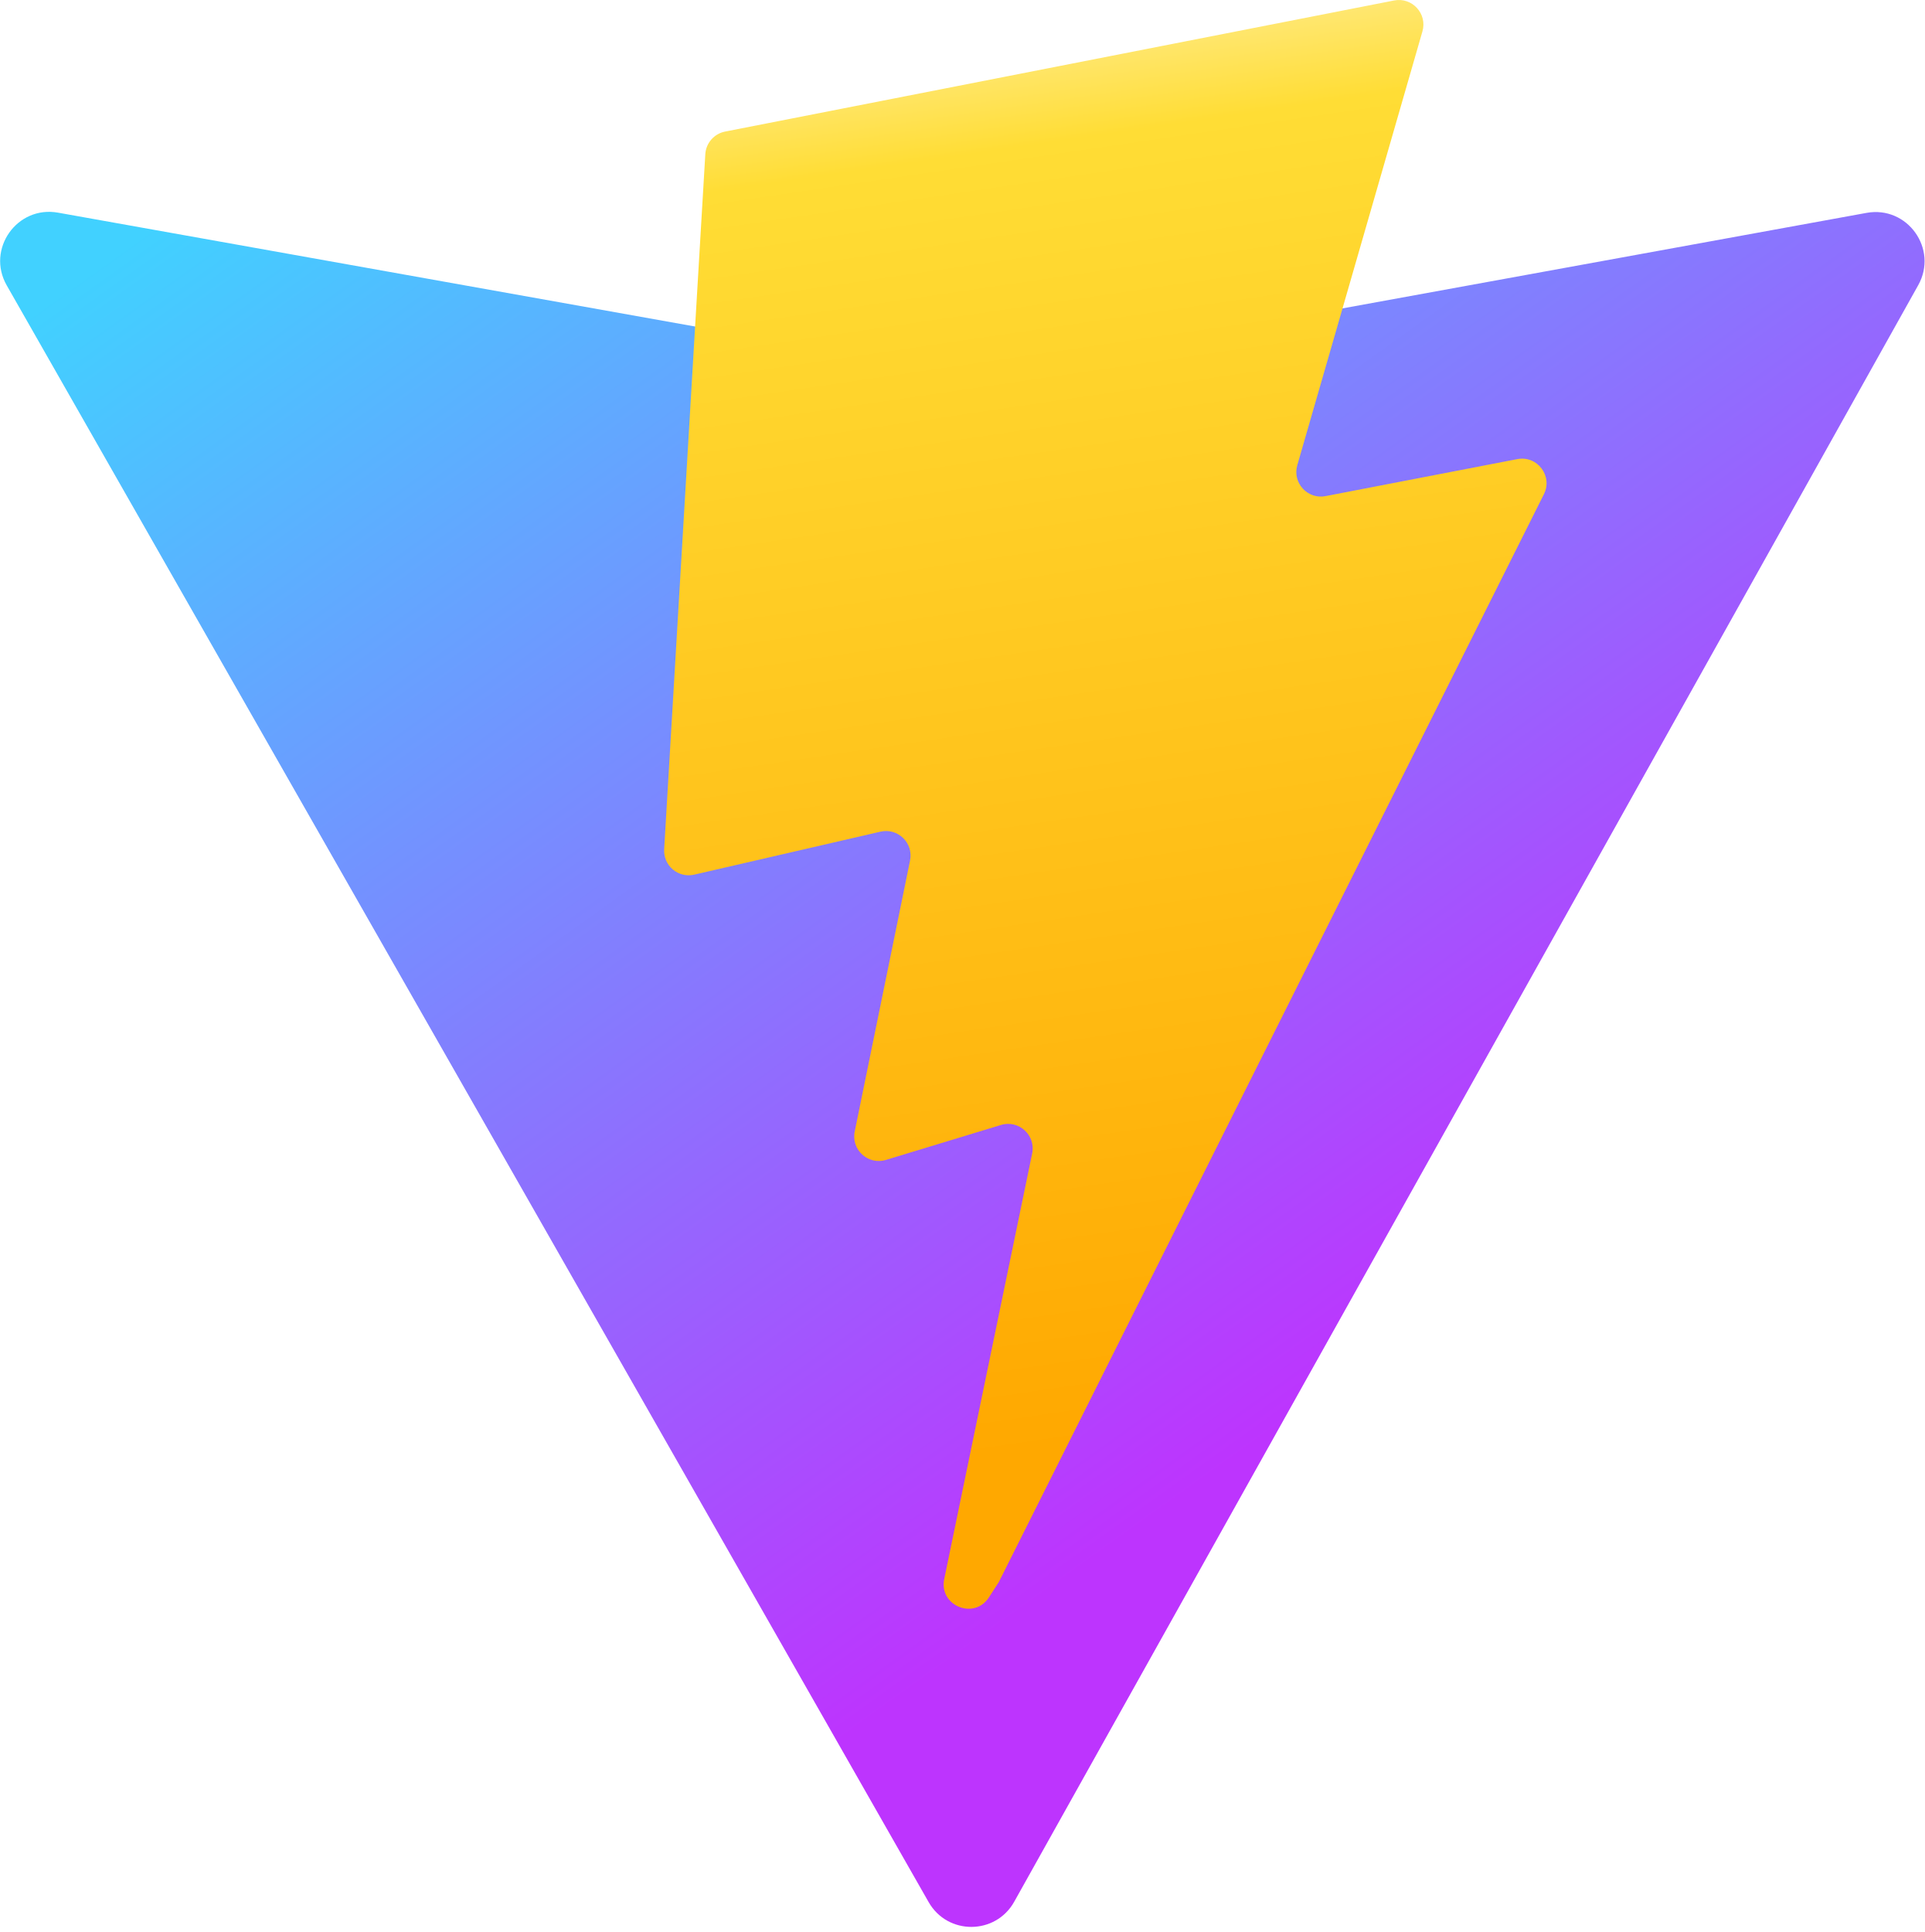
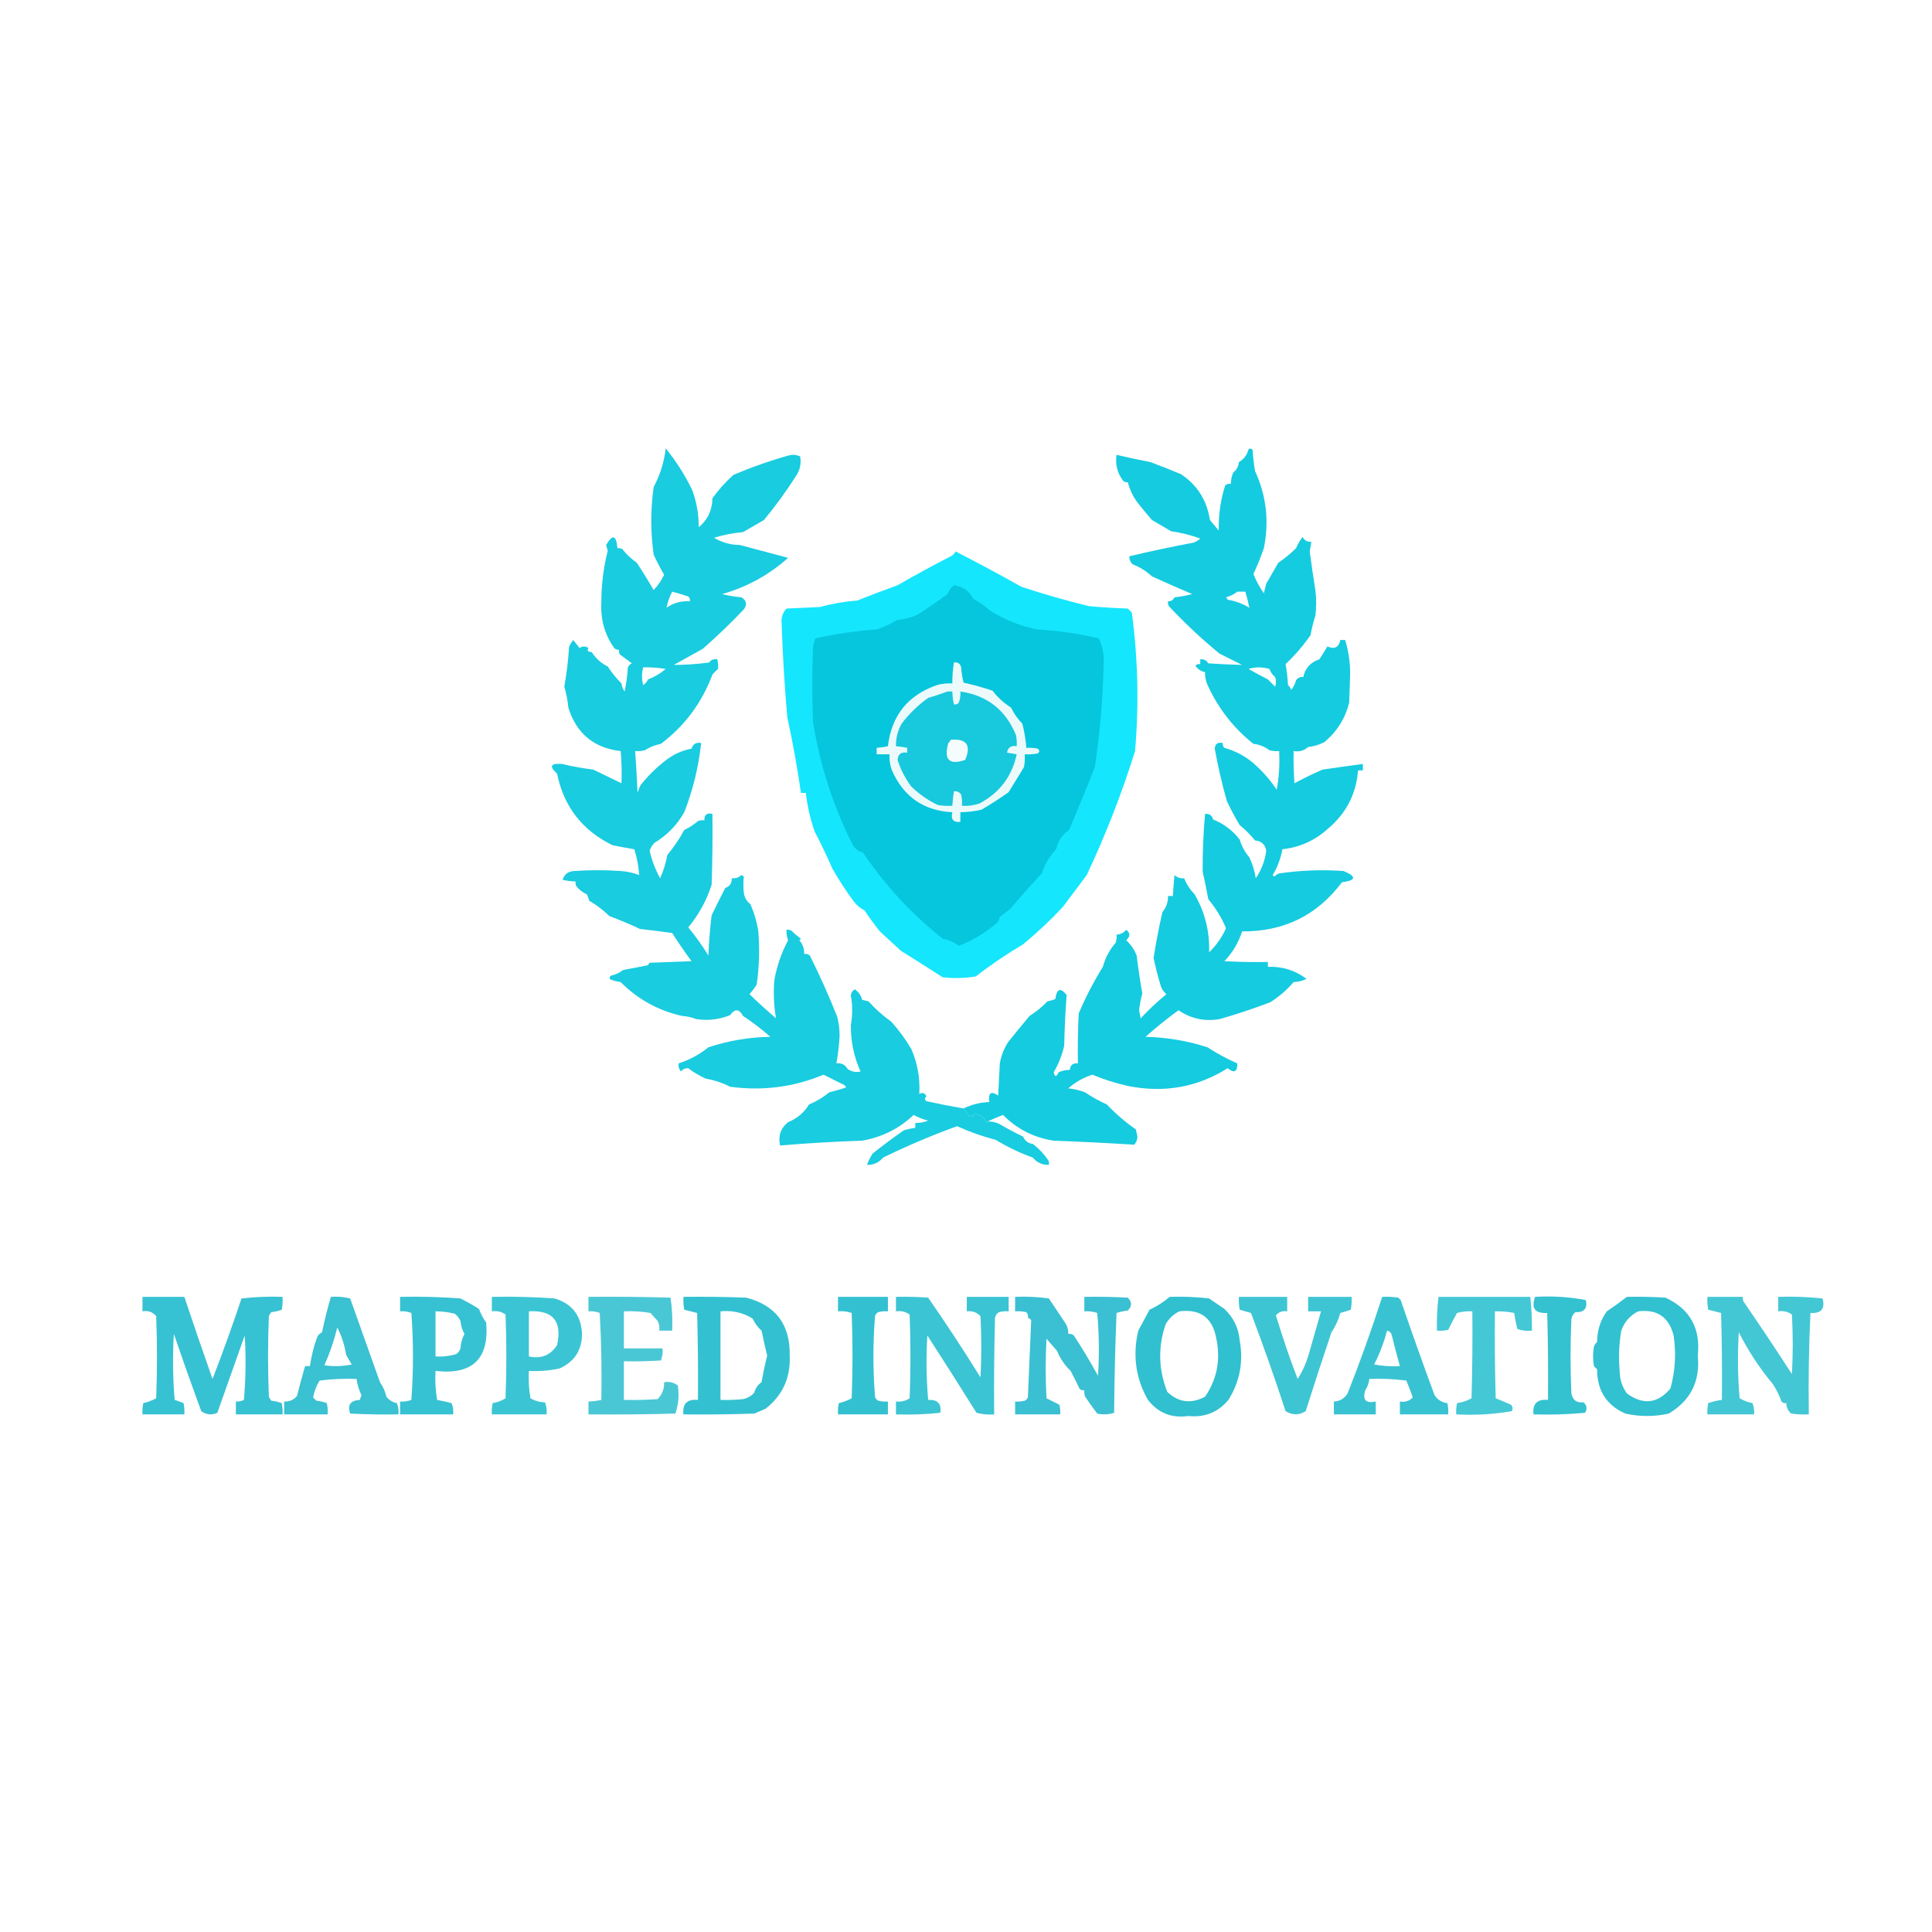
- <svg xmlns="http://www.w3.org/2000/svg" aria-hidden="true" role="img" class="iconify iconify--logos" width="31.88" height="32" preserveAspectRatio="xMidYMid meet" viewBox="0 0 256 257">
-   <defs>
-     <linearGradient id="IconifyId1813088fe1fbc01fb466" x1="-.828%" x2="57.636%" y1="7.652%" y2="78.411%">
-       <stop offset="0%" stop-color="#41D1FF" />
-       <stop offset="100%" stop-color="#BD34FE" />
-     </linearGradient>
-     <linearGradient id="IconifyId1813088fe1fbc01fb467" x1="43.376%" x2="50.316%" y1="2.242%" y2="89.03%">
-       <stop offset="0%" stop-color="#FFEA83" />
-       <stop offset="8.333%" stop-color="#FFDD35" />
-       <stop offset="100%" stop-color="#FFA800" />
-     </linearGradient>
-   </defs>
-   <path fill="url(#IconifyId1813088fe1fbc01fb466)" d="M255.153 37.938L134.897 252.976c-2.483 4.44-8.862 4.466-11.382.048L.875 37.958c-2.746-4.814 1.371-10.646 6.827-9.67l120.385 21.517a6.537 6.537 0 0 0 2.322-.004l117.867-21.483c5.438-.991 9.574 4.796 6.877 9.62Z" />
-   <path fill="url(#IconifyId1813088fe1fbc01fb467)" d="M185.432.063L96.44 17.501a3.268 3.268 0 0 0-2.634 3.014l-5.474 92.456a3.268 3.268 0 0 0 3.997 3.378l24.777-5.718c2.318-.535 4.413 1.507 3.936 3.838l-7.361 36.047c-.495 2.426 1.782 4.5 4.151 3.78l15.304-4.649c2.372-.72 4.652 1.36 4.15 3.788l-11.698 56.621c-.732 3.542 3.979 5.473 5.943 2.437l1.313-2.028l72.516-144.72c1.215-2.423-.88-5.186-3.54-4.672l-25.505 4.922c-2.396.462-4.435-1.77-3.759-4.114l16.646-57.705c.677-2.35-1.37-4.583-3.769-4.113Z" />
+ <svg xmlns="http://www.w3.org/2000/svg" version="1.1" width="1200px" height="1200px" style="shape-rendering:geometricPrecision; text-rendering:geometricPrecision; image-rendering:optimizeQuality; fill-rule:evenodd; clip-rule:evenodd">
+   <g>
+     <path style="opacity:0.924" fill="#01e4fd" d="M 593.5,342.5 C 607.328,349.58 620.995,356.913 634.5,364.5C 648.347,369.094 662.347,373.094 676.5,376.5C 684.485,377.199 692.485,377.699 700.5,378C 701.333,378.833 702.167,379.667 703,380.5C 706.813,409.032 707.48,437.698 705,466.5C 696.789,492.788 686.789,518.454 675,543.5C 670.034,550.055 665.034,556.722 660,563.5C 652.312,571.688 644.145,579.355 635.5,586.5C 625.273,592.556 615.439,599.223 606,606.5C 599.205,607.612 592.371,607.778 585.5,607C 576.813,601.4 568.147,595.9 559.5,590.5C 555.167,586.5 550.833,582.5 546.5,578.5C 543.111,574.285 539.944,569.952 537,565.5C 534.164,564.077 531.831,562.077 530,559.5C 525.307,553.126 520.973,546.459 517,539.5C 513.577,531.656 509.91,523.989 506,516.5C 503.306,508.751 501.473,500.751 500.5,492.5C 499.5,492.5 498.5,492.5 497.5,492.5C 495.231,476.645 492.398,460.979 489,445.5C 487.306,426.199 486.139,406.866 485.5,387.5C 485.059,383.82 486.059,380.653 488.5,378C 495.5,377.667 502.5,377.333 509.5,377C 516.955,374.924 524.621,373.59 532.5,373C 540.777,369.681 549.11,366.514 557.5,363.5C 568.644,357.093 579.977,350.926 591.5,345C 592.381,344.292 593.047,343.458 593.5,342.5 Z" />
+   </g>
+   <g>
+     <path style="opacity:1" fill="#05c6dc" d="M 592.5,363.5 C 598.033,364.204 602.033,367.037 604.5,372C 608.149,373.829 611.482,376.163 614.5,379C 623.731,384.891 633.731,388.891 644.5,391C 657.428,391.749 670.094,393.583 682.5,396.5C 684.894,401.553 685.894,406.886 685.5,412.5C 685.028,434.061 683.194,455.394 680,476.5C 674.845,489.645 669.512,502.645 664,515.5C 659.727,518.438 657.06,522.438 656,527.5C 651.897,531.772 648.897,536.772 647,542.5C 640.224,549.819 633.724,557.152 627.5,564.5C 625.333,566.167 623.167,567.833 621,569.5C 620.667,570.5 620.333,571.5 620,572.5C 612.686,578.999 604.519,583.999 595.5,587.5C 592.579,585.208 589.245,583.708 585.5,583C 566.115,567.624 549.615,549.79 536,529.5C 533.119,528.788 530.952,527.122 529.5,524.5C 517.463,500.552 509.296,475.219 505,448.5C 504.333,433.167 504.333,417.833 505,402.5C 505.192,400.423 505.692,398.423 506.5,396.5C 518.973,393.69 531.639,391.857 544.5,391C 549.036,389.449 553.37,387.449 557.5,385C 561.653,384.616 565.653,383.616 569.5,382C 576.044,377.901 582.377,373.568 588.5,369C 589.412,366.795 590.745,364.962 592.5,363.5 Z" />
+   </g>
+   <g>
+     <path style="opacity:1" fill="#ecfafc" d="M 592.5,411.5 C 594.911,411.137 596.411,412.137 597,414.5C 597.212,417.758 597.712,420.924 598.5,424C 604.573,425.352 610.573,427.019 616.5,429C 619.682,433.181 623.516,436.681 628,439.5C 629.763,443.22 632.096,446.553 635,449.5C 636.267,454.435 637.1,459.435 637.5,464.5C 639.857,464.337 642.19,464.503 644.5,465C 645.833,466 645.833,467 644.5,468C 641.854,468.497 639.187,468.664 636.5,468.5C 636.664,471.187 636.497,473.854 636,476.5C 632.842,481.661 629.676,486.828 626.5,492C 621.016,495.911 615.35,499.578 609.5,503C 605.21,503.923 600.877,504.423 596.5,504.5C 596.5,506.5 596.5,508.5 596.5,510.5C 592.092,510.938 590.425,508.938 591.5,504.5C 573.716,503.562 561.216,494.895 554,478.5C 552.801,475.274 552.301,471.941 552.5,468.5C 549.833,468.5 547.167,468.5 544.5,468.5C 544.5,467.167 544.5,465.833 544.5,464.5C 546.861,464.326 549.194,463.993 551.5,463.5C 553.732,444.437 563.899,431.771 582,425.5C 585.105,424.633 588.272,424.299 591.5,424.5C 591.467,420.131 591.8,415.798 592.5,411.5 Z" />
+   </g>
+   <g>
+     <path style="opacity:1" fill="#18c8dd" d="M 588.5,429.5 C 589.5,429.5 590.5,429.5 591.5,429.5C 591.575,432.206 591.908,434.873 592.5,437.5C 593.675,437.719 594.675,437.386 595.5,436.5C 596.374,434.253 596.708,431.92 596.5,429.5C 613.101,431.93 624.601,440.93 631,456.5C 631.497,458.81 631.663,461.143 631.5,463.5C 628.031,462.887 626.031,464.221 625.5,467.5C 627.5,467.833 629.5,468.167 631.5,468.5C 628.566,482.187 620.899,492.354 608.5,499C 604.94,500.237 601.273,500.737 597.5,500.5C 597.663,498.143 597.497,495.81 597,493.5C 595.89,491.963 594.39,491.297 592.5,491.5C 592.037,494.482 591.704,497.482 591.5,500.5C 588.482,500.665 585.482,500.498 582.5,500C 576.306,497.032 570.806,493.199 566,488.5C 562.248,483.497 559.415,477.997 557.5,472C 557.789,468.346 559.789,466.846 563.5,467.5C 563.5,466.5 563.5,465.5 563.5,464.5C 561.194,464.007 558.861,463.674 556.5,463.5C 556.412,458.517 557.579,453.851 560,449.5C 564.687,443.313 570.187,437.98 576.5,433.5C 580.651,432.283 584.651,430.95 588.5,429.5 Z" />
+   </g>
+   <g>
+     <path style="opacity:1" fill="#f5fcfd" d="M 590.5,459.5 C 600.389,458.65 603.389,462.816 599.5,472C 589.566,475.401 586.066,471.901 589,461.5C 589.717,460.956 590.217,460.289 590.5,459.5 Z" />
+   </g>
+   <g>
+     <path style="opacity:0.908" fill="#02c7dd" d="M 598.5,688.5 C 599.869,689.968 601.036,691.635 602,693.5C 602.741,692.359 603.575,692.359 604.5,693.5C 604.489,692.559 604.989,691.892 606,691.5C 609.193,692.582 611.526,694.582 613,697.5C 613.399,697.272 613.565,696.938 613.5,696.5C 615.927,696.523 618.26,697.023 620.5,698C 625.374,700.851 630.374,703.518 635.5,706C 636.59,708.652 638.59,710.152 641.5,710.5C 645.159,713.327 648.326,716.66 651,720.5C 651.483,721.448 651.649,722.448 651.5,723.5C 647.464,723.647 644.131,722.147 641.5,719C 633.42,716.09 625.753,712.424 618.5,708C 610.201,705.846 602.201,703.013 594.5,699.5C 578.833,705.166 563.5,711.666 548.5,719C 545.869,722.147 542.536,723.647 538.5,723.5C 539.383,721.09 540.55,718.757 542,716.5C 548.35,711.434 554.85,706.601 561.5,702C 563.813,701.338 566.146,700.838 568.5,700.5C 568.5,699.5 568.5,698.5 568.5,697.5C 571.271,697.579 573.937,697.079 576.5,696C 573.314,695.251 570.314,694.085 567.5,692.5C 558.497,701.002 547.83,706.335 535.5,708.5C 518.442,709.048 501.442,710.048 484.5,711.5C 483.224,705.524 484.89,700.691 489.5,697C 495.076,694.754 499.409,691.087 502.5,686C 507.041,684.145 511.208,681.645 515,678.5C 518.528,677.576 522.028,676.576 525.5,675.5C 525.291,674.914 524.957,674.414 524.5,674C 520.162,671.831 515.828,669.664 511.5,667.5C 493.072,675.225 473.739,677.725 453.5,675C 448.854,672.591 443.854,670.925 438.5,670C 434.545,668.269 430.878,666.102 427.5,663.5C 425.626,663.39 424.126,664.056 423,665.5C 421.731,664.095 421.231,662.429 421.5,660.5C 428.274,658.319 434.441,654.986 440,650.5C 452.457,646.369 465.291,644.202 478.5,644C 473.088,639.244 467.421,634.911 461.5,631C 459.099,626.566 456.433,626.4 453.5,630.5C 446.812,633.236 439.812,634.069 432.5,633C 429.623,631.873 426.623,631.206 423.5,631C 408.754,627.63 396.088,620.63 385.5,610C 383.444,609.689 381.444,609.189 379.5,608.5C 378.289,607.726 378.289,606.893 379.5,606C 382.275,605.409 384.775,604.242 387,602.5C 392.158,601.459 397.325,600.459 402.5,599.5C 402.709,598.914 403.043,598.414 403.5,598C 412.167,597.667 420.833,597.333 429.5,597C 425.305,591.304 421.305,585.471 417.5,579.5C 410.867,578.578 404.2,577.745 397.5,577C 391.296,574.065 384.962,571.399 378.5,569C 374.735,565.322 370.568,562.156 366,559.5C 365.598,558.128 365.098,556.795 364.5,555.5C 361.927,554.346 359.761,552.68 358,550.5C 357.517,549.552 357.351,548.552 357.5,547.5C 354.794,547.425 352.127,547.092 349.5,546.5C 350.435,543.081 352.768,541.247 356.5,541C 366.167,540.333 375.833,540.333 385.5,541C 389.488,541.282 393.321,542.115 397,543.5C 396.652,538.102 395.652,532.769 394,527.5C 389.529,526.741 385.029,525.908 380.5,525C 361.674,515.847 350.174,501.014 346,480.5C 340.928,475.973 341.928,473.973 349,474.5C 355.433,476.033 361.933,477.2 368.5,478C 374.32,480.831 380.153,483.664 386,486.5C 386.288,479.831 386.122,473.164 385.5,466.5C 368.858,464.599 358.024,455.599 353,439.5C 352.576,435.001 351.742,430.667 350.5,426.5C 351.955,418.325 352.955,409.992 353.5,401.5C 354.243,400.092 355.077,398.759 356,397.5C 357.333,399.167 358.667,400.833 360,402.5C 361.814,401.24 363.647,401.24 365.5,402.5C 364.45,404.102 365.117,404.935 367.5,405C 369.996,408.917 373.33,411.917 377.5,414C 379.985,417.814 382.818,421.314 386,424.5C 386.216,426.384 386.883,428.051 388,429.5C 388.995,424.547 389.662,419.547 390,414.5C 390.5,413.333 391.333,412.5 392.5,412C 390,410.167 387.5,408.333 385,406.5C 384.517,405.552 384.351,404.552 384.5,403.5C 383.325,403.719 382.325,403.386 381.5,402.5C 375.637,394.227 372.971,384.894 373.5,374.5C 373.49,363.398 374.824,352.565 377.5,342C 377.089,340.856 376.756,339.689 376.5,338.5C 380.488,331.642 382.821,332.309 383.5,340.5C 384.552,340.351 385.552,340.517 386.5,341C 389.076,344.287 392.076,347.12 395.5,349.5C 399.122,354.985 402.622,360.651 406,366.5C 408.664,363.647 410.831,360.481 412.5,357C 410.144,352.934 407.978,348.768 406,344.5C 404.026,330.497 404.026,316.497 406,302.5C 410.009,294.973 412.509,286.973 413.5,278.5C 420.008,286.523 425.508,295.19 430,304.5C 432.702,311.9 434.036,319.566 434,327.5C 439.561,322.858 442.394,316.858 442.5,309.5C 446.299,304.201 450.632,299.367 455.5,295C 466.628,290.249 477.962,286.249 489.5,283C 492.099,282.231 494.599,282.398 497,283.5C 497.755,287.817 496.921,291.817 494.5,295.5C 488.402,305.095 481.736,314.262 474.5,323C 470.108,325.525 465.775,328.025 461.5,330.5C 455.359,331.051 449.359,332.218 443.5,334C 448.351,336.95 453.684,338.45 459.5,338.5C 469.577,341.185 479.577,343.851 489.5,346.5C 477.613,357.113 463.947,364.613 448.5,369C 452.442,369.993 456.442,370.66 460.5,371C 463.722,372.99 464.222,375.49 462,378.5C 453.956,386.977 445.456,395.143 436.5,403C 430.5,406.333 424.5,409.667 418.5,413C 425.825,412.981 433.158,412.481 440.5,411.5C 441.668,409.783 443.335,409.116 445.5,409.5C 446.014,411.512 446.18,413.512 446,415.5C 444.702,416.56 443.535,417.726 442.5,419C 435.953,436.527 425.286,450.861 410.5,462C 406.885,462.732 403.552,464.065 400.5,466C 398.527,466.495 396.527,466.662 394.5,466.5C 395.133,475.152 395.633,483.818 396,492.5C 396.471,490.754 397.138,489.087 398,487.5C 402.855,481.412 408.355,476.079 414.5,471.5C 419.015,468.212 424.015,466.045 429.5,465C 430.45,462.09 432.45,460.923 435.5,461.5C 433.924,476.281 430.424,490.614 425,504.5C 420.456,512.5 414.289,518.833 406.5,523.5C 405.065,524.929 404.065,526.595 403.5,528.5C 404.911,534.494 407.077,540.161 410,545.5C 412.096,540.876 413.596,536.042 414.5,531C 418.551,526.173 422.051,521.007 425,515.5C 428.111,514.049 430.944,512.215 433.5,510C 434.793,509.51 436.127,509.343 437.5,509.5C 437.384,506.09 439.05,504.756 442.5,505.5C 442.667,520.17 442.5,534.837 442,549.5C 438.895,559.274 434.061,568.107 427.5,576C 432.084,581.576 436.251,587.41 440,593.5C 440.315,585.136 440.982,576.803 442,568.5C 444.728,562.84 447.561,557.173 450.5,551.5C 453.337,550.491 454.67,548.491 454.5,545.5C 456.827,545.753 458.827,545.086 460.5,543.5C 461.086,543.709 461.586,544.043 462,544.5C 461.631,547.79 461.631,551.123 462,554.5C 462.408,557.42 463.741,559.754 466,561.5C 468.432,566.887 470.099,572.554 471,578.5C 471.906,589.559 471.573,600.559 470,611.5C 468.692,613.641 467.192,615.641 465.5,617.5C 470.831,622.664 476.331,627.664 482,632.5C 480.621,624.684 480.288,616.684 481,608.5C 482.578,599.856 485.411,591.689 489.5,584C 488.713,581.901 488.38,579.734 488.5,577.5C 489.552,577.351 490.552,577.517 491.5,578C 493.338,579.84 495.338,581.507 497.5,583C 497.167,583.333 496.833,583.667 496.5,584C 498.585,586.419 499.585,589.253 499.5,592.5C 500.822,592.33 501.989,592.663 503,593.5C 509.214,605.927 514.88,618.593 520,631.5C 520.996,635.431 521.496,639.431 521.5,643.5C 521.133,649.447 520.466,655.113 519.5,660.5C 522.599,660.092 524.933,661.259 526.5,664C 529.091,665.718 531.758,666.218 534.5,665.5C 530.345,656.369 528.345,646.703 528.5,636.5C 529.571,630.48 529.571,624.48 528.5,618.5C 528.58,616.67 529.413,615.337 531,614.5C 533.283,616.118 534.783,618.285 535.5,621C 536.833,621.333 538.167,621.667 539.5,622C 543.694,626.694 548.361,630.861 553.5,634.5C 558.243,639.743 562.41,645.41 566,651.5C 569.884,660.335 571.551,669.669 571,679.5C 572.871,678.332 574.371,678.832 575.5,681C 574.167,682 574.167,683 575.5,684C 583.237,685.69 590.904,687.19 598.5,688.5 Z M 399.5,414.5 C 404.062,414.38 408.728,414.713 413.5,415.5C 410.204,418.296 406.537,420.463 402.5,422C 401.845,423.487 400.845,424.653 399.5,425.5C 398.54,421.861 398.54,418.195 399.5,414.5 Z M 417.5,367.5 C 420.843,368.368 424.176,369.368 427.5,370.5C 428.386,371.325 428.719,372.325 428.5,373.5C 423.166,373.112 418.333,374.446 414,377.5C 414.653,374.044 415.819,370.711 417.5,367.5 Z" />
+   </g>
+   <g>
+     <path style="opacity:0.925" fill="#02c7dd" d="M 613.5,696.5 C 613.565,696.938 613.399,697.272 613,697.5C 611.526,694.582 609.193,692.582 606,691.5C 604.989,691.892 604.489,692.559 604.5,693.5C 603.575,692.359 602.741,692.359 602,693.5C 601.036,691.635 599.869,689.968 598.5,688.5C 603.479,686.034 608.812,684.701 614.5,684.5C 613.724,678.738 615.558,677.405 620,680.5C 620.333,673.833 620.667,667.167 621,660.5C 621.83,655.841 623.497,651.507 626,647.5C 630.363,641.973 634.863,636.473 639.5,631C 643.591,628.437 647.258,625.437 650.5,622C 652.218,621.654 653.885,621.154 655.5,620.5C 656.383,614.025 658.716,613.192 662.5,618C 661.701,628.466 661.201,638.966 661,649.5C 659.665,655.355 657.498,660.855 654.5,666C 655.151,669.078 656.151,669.078 657.5,666C 659.74,665.023 662.073,664.523 664.5,664.5C 664.746,661.53 666.412,660.197 669.5,660.5C 669.334,650.161 669.5,639.828 670,629.5C 674.262,619.453 679.262,609.787 685,600.5C 686.53,594.875 689.197,589.875 693,585.5C 693.494,583.866 693.66,582.199 693.5,580.5C 695.929,580.415 697.929,579.415 699.5,577.5C 702.122,579.513 702.122,581.679 699.5,584C 702.388,586.641 704.555,589.808 706,593.5C 706.964,601.393 708.131,609.226 709.5,617C 708.594,620.427 707.927,623.927 707.5,627.5C 707.833,629.167 708.167,630.833 708.5,632.5C 713.449,627.162 718.782,622.162 724.5,617.5C 722.841,616.183 721.674,614.517 721,612.5C 719.267,606.735 717.767,600.901 716.5,595C 718.013,585.408 719.846,575.908 722,566.5C 724.39,563.611 725.557,560.277 725.5,556.5C 726.5,556.5 727.5,556.5 728.5,556.5C 728.754,552.207 729.087,547.874 729.5,543.5C 731.173,545.086 733.173,545.753 735.5,545.5C 736.937,549.144 739.104,552.477 742,555.5C 748.415,566.552 751.415,578.552 751,591.5C 755.483,587.184 758.983,582.184 761.5,576.5C 758.796,570.082 755.129,564.082 750.5,558.5C 749.44,552.724 748.274,547.058 747,541.5C 746.902,529.481 747.402,517.481 748.5,505.5C 751.114,505.277 752.781,506.444 753.5,509C 760.155,511.657 765.655,515.823 770,521.5C 771.223,525.615 773.223,529.282 776,532.5C 777.937,536.646 779.271,540.979 780,545.5C 783.471,540.365 785.638,534.698 786.5,528.5C 785.888,524.556 783.555,522.39 779.5,522C 776.667,518.5 773.5,515.333 770,512.5C 767.043,507.582 764.376,502.582 762,497.5C 758.994,486.833 756.494,476 754.5,465C 754.743,461.997 756.41,460.83 759.5,461.5C 759.281,462.675 759.614,463.675 760.5,464.5C 767.186,466.343 773.186,469.51 778.5,474C 784.085,478.914 788.919,484.414 793,490.5C 794.435,482.611 794.935,474.611 794.5,466.5C 792.473,466.662 790.473,466.495 788.5,466C 785.559,463.761 782.226,462.428 778.5,462C 766.466,452.433 757.133,440.6 750.5,426.5C 749.067,423.667 748.4,420.667 748.5,417.5C 745.983,416.99 743.983,415.656 742.5,413.5C 743.325,412.614 744.325,412.281 745.5,412.5C 745.5,411.5 745.5,410.5 745.5,409.5C 747.681,409.284 749.347,410.117 750.5,412C 757.535,412.493 764.535,412.826 771.5,413C 766.839,410.677 762.172,408.343 757.5,406C 746.43,396.935 735.93,387.102 726,376.5C 725.517,375.552 725.351,374.552 725.5,373.5C 727.359,373.539 728.692,372.706 729.5,371C 733.219,370.612 736.886,369.945 740.5,369C 732.211,365.493 723.877,361.826 715.5,358C 712.005,354.749 708.005,352.249 703.5,350.5C 702.05,349.15 701.383,347.484 701.5,345.5C 714.688,342.361 728.022,339.528 741.5,337C 743.002,336.417 744.335,335.584 745.5,334.5C 739.675,332.354 733.675,330.854 727.5,330C 723.491,327.663 719.491,325.329 715.5,323C 712.268,319.238 709.101,315.404 706,311.5C 703.458,307.801 701.624,303.801 700.5,299.5C 699.325,299.719 698.325,299.386 697.5,298.5C 693.953,293.789 692.62,288.456 693.5,282.5C 700.418,284.145 707.418,285.645 714.5,287C 720.914,289.367 727.247,291.867 733.5,294.5C 743.641,301.26 749.641,310.76 751.5,323C 753.333,325.167 755.167,327.333 757,329.5C 756.776,319.857 758.109,310.523 761,301.5C 762.011,300.663 763.178,300.33 764.5,300.5C 764.523,298.073 765.023,295.74 766,293.5C 768.064,291.875 769.231,289.708 769.5,287C 772.625,285.204 774.625,282.537 775.5,279C 776.449,278.383 777.282,278.549 778,279.5C 778.29,283.863 778.79,288.196 779.5,292.5C 786.56,307.823 788.393,323.823 785,340.5C 783.116,345.993 780.95,351.326 778.5,356.5C 780.196,360.756 782.363,364.756 785,368.5C 785.5,366.5 786,364.5 786.5,362.5C 789.01,358.144 791.51,353.81 794,349.5C 797.961,346.849 801.628,343.849 805,340.5C 806.08,338.004 807.414,335.67 809,333.5C 810.186,335.677 812.019,336.677 814.5,336.5C 814.173,338.488 813.84,340.488 813.5,342.5C 814.541,350.619 815.707,358.619 817,366.5C 817.667,371.833 817.667,377.167 817,382.5C 815.727,386.358 814.727,390.358 814,394.5C 809.469,401.023 804.302,407.023 798.5,412.5C 799.274,416.779 799.774,421.113 800,425.5C 800.915,426.328 801.581,427.328 802,428.5C 803.439,426.725 804.439,424.725 805,422.5C 806.11,420.963 807.61,420.297 809.5,420.5C 810.662,414.998 813.996,411.332 819.5,409.5C 821.265,406.769 822.932,404.102 824.5,401.5C 828.852,403.486 831.519,402.152 832.5,397.5C 833.5,397.5 834.5,397.5 835.5,397.5C 837.934,405.434 838.934,413.6 838.5,422C 838.333,426.833 838.167,431.667 838,436.5C 835.49,446.354 830.324,454.521 822.5,461C 819.352,462.605 816.019,463.605 812.5,464C 809.983,466.251 806.983,467.084 803.5,466.5C 803.334,473.175 803.5,479.842 804,486.5C 809.721,483.406 815.554,480.573 821.5,478C 829.938,476.77 838.271,475.604 846.5,474.5C 846.5,475.833 846.5,477.167 846.5,478.5C 845.5,478.5 844.5,478.5 843.5,478.5C 842.37,493.256 836.037,505.423 824.5,515C 816.498,522.168 807.165,526.335 796.5,527.5C 795.489,533.198 793.489,538.532 790.5,543.5C 790.833,543.833 791.167,544.167 791.5,544.5C 792.328,543.585 793.328,542.919 794.5,542.5C 807.767,540.558 821.1,540.058 834.5,541C 842.726,544.466 842.392,546.799 833.5,548C 818.083,568.541 797.417,578.708 771.5,578.5C 769.241,585.521 765.574,591.688 760.5,597C 769.494,597.5 778.494,597.666 787.5,597.5C 787.5,598.5 787.5,599.5 787.5,600.5C 796.497,600.188 804.497,602.688 811.5,608C 809.038,609.216 806.371,609.882 803.5,610C 799.261,614.909 794.428,619.076 789,622.5C 778.573,626.477 768.073,629.977 757.5,633C 748.181,634.569 739.681,632.735 732,627.5C 724.91,632.635 718.077,638.135 711.5,644C 724.706,644.3 737.54,646.467 750,650.5C 755.975,654.383 762.142,657.716 768.5,660.5C 768.619,665.774 766.619,666.774 762.5,663.5C 743.668,675.353 723.001,679.019 700.5,674.5C 692.896,672.798 685.563,670.464 678.5,667.5C 672.92,669.29 667.92,672.124 663.5,676C 667.117,676.353 670.617,677.186 674,678.5C 678.288,681.394 682.788,683.894 687.5,686C 692.925,691.77 698.925,696.936 705.5,701.5C 705.833,703 706.167,704.5 706.5,706C 706.371,707.981 705.704,709.647 704.5,711C 687.944,709.942 671.278,709.108 654.5,708.5C 642.216,706.642 631.716,701.309 623,692.5C 619.733,693.773 616.566,695.106 613.5,696.5 Z M 775.5,415.5 C 779.702,414.201 784.036,414.201 788.5,415.5C 789.187,417.555 790.354,419.221 792,420.5C 792.667,422.5 792.667,424.5 792,426.5C 790.5,425 789,423.5 787.5,422C 783.451,419.911 779.451,417.744 775.5,415.5 Z M 768.5,367.5 C 770.167,367.5 771.833,367.5 773.5,367.5C 774.511,370.879 775.344,374.213 776,377.5C 771.856,374.951 767.356,373.284 762.5,372.5C 762.291,371.914 761.957,371.414 761.5,371C 764.187,370.272 766.52,369.105 768.5,367.5 Z" />
+   </g>
+   <g>
+     <path style="opacity:0.79" fill="#02b2c7" d="M 88.5,805.5 C 97.167,805.5 105.833,805.5 114.5,805.5C 120.17,822.492 126.003,839.492 132,856.5C 138.399,839.968 144.399,823.302 150,806.5C 158.415,805.517 166.915,805.183 175.5,805.5C 175.664,808.187 175.497,810.854 175,813.5C 172.931,814.264 170.764,814.764 168.5,815C 167.874,815.75 167.374,816.584 167,817.5C 166.333,834.167 166.333,850.833 167,867.5C 167.374,868.416 167.874,869.25 168.5,870C 170.764,870.236 172.931,870.736 175,871.5C 175.497,873.81 175.663,876.143 175.5,878.5C 165.833,878.5 156.167,878.5 146.5,878.5C 146.5,875.833 146.5,873.167 146.5,870.5C 148.262,870.643 149.929,870.309 151.5,869.5C 152.666,856.179 152.833,842.846 152,829.5C 146.325,845.551 140.659,861.551 135,877.5C 131.404,879.101 128.071,878.768 125,876.5C 119.115,860.508 113.448,844.508 108,828.5C 107.167,842.179 107.334,855.846 108.5,869.5C 110.382,870.093 112.215,870.76 114,871.5C 114.497,873.81 114.663,876.143 114.5,878.5C 105.833,878.5 97.167,878.5 88.5,878.5C 88.337,876.143 88.503,873.81 89,871.5C 91.8,870.872 94.467,869.872 97,868.5C 97.667,851.5 97.667,834.5 97,817.5C 94.847,814.876 92.013,813.876 88.5,814.5C 88.5,811.5 88.5,808.5 88.5,805.5 Z" />
+   </g>
+   <g>
+     <path style="opacity:0.783" fill="#04b0c5" d="M 205.5,805.5 C 209.555,805.176 213.555,805.509 217.5,806.5C 223.668,823.844 229.835,841.177 236,858.5C 237.908,861.215 239.241,864.215 240,867.5C 241.667,869.628 243.834,870.961 246.5,871.5C 247.374,873.747 247.708,876.08 247.5,878.5C 237.494,878.666 227.494,878.5 217.5,878C 215.628,872.679 217.628,869.845 223.5,869.5C 223.833,868.5 224.167,867.5 224.5,866.5C 222.913,863.33 221.913,859.997 221.5,856.5C 213.804,856.169 206.138,856.503 198.5,857.5C 196.485,860.74 195.152,864.24 194.5,868C 195.167,868.667 195.833,869.333 196.5,870C 198.764,870.236 200.931,870.736 203,871.5C 203.497,873.81 203.663,876.143 203.5,878.5C 194.5,878.5 185.5,878.5 176.5,878.5C 176.5,875.833 176.5,873.167 176.5,870.5C 179.793,870.685 182.46,869.518 184.5,867C 186.043,860.763 187.71,854.596 189.5,848.5C 190.5,848.5 191.5,848.5 192.5,848.5C 193.382,842.304 194.882,836.304 197,830.5C 197.667,829.167 198.667,828.167 200,827.5C 201.575,820.043 203.409,812.71 205.5,805.5 Z M 209.5,824.5 C 212.173,829.751 214.007,835.418 215,841.5C 216.073,843.547 217.239,845.547 218.5,847.5C 212.863,848.663 207.196,848.83 201.5,848C 204.869,840.391 207.536,832.558 209.5,824.5 Z" />
+   </g>
+   <g>
+     <path style="opacity:0.795" fill="#02b3c6" d="M 248.5,805.5 C 261.027,805.215 273.527,805.548 286,806.5C 289.898,808.447 293.732,810.614 297.5,813C 298.633,816.064 300.133,818.897 302,821.5C 303.876,844.119 293.376,854.119 270.5,851.5C 270.171,857.537 270.504,863.537 271.5,869.5C 274.503,870.085 277.503,870.752 280.5,871.5C 281.374,873.747 281.708,876.08 281.5,878.5C 270.5,878.5 259.5,878.5 248.5,878.5C 248.5,875.833 248.5,873.167 248.5,870.5C 250.92,870.708 253.253,870.374 255.5,869.5C 256.833,851.5 256.833,833.5 255.5,815.5C 253.253,814.626 250.92,814.292 248.5,814.5C 248.5,811.5 248.5,808.5 248.5,805.5 Z M 270.5,814.5 C 274.56,814.485 278.56,814.985 282.5,816C 284.049,817.214 285.215,818.714 286,820.5C 286.273,823.393 287.107,826.06 288.5,828.5C 287.033,831.266 286.2,834.266 286,837.5C 285.535,838.931 284.701,840.097 283.5,841C 279.27,842.29 274.936,842.79 270.5,842.5C 270.5,833.167 270.5,823.833 270.5,814.5 Z" />
+   </g>
+   <g>
+     <path style="opacity:0.775" fill="#02b4c7" d="M 305.5,805.5 C 318.524,805.223 331.524,805.556 344.5,806.5C 355.15,809.657 360.817,816.824 361.5,828C 361.618,838.44 356.952,845.773 347.5,850C 341.243,851.317 334.909,851.817 328.5,851.5C 328.171,857.206 328.505,862.872 329.5,868.5C 332.22,870.111 335.22,870.944 338.5,871C 339.435,873.381 339.768,875.881 339.5,878.5C 328.167,878.5 316.833,878.5 305.5,878.5C 305.337,876.143 305.503,873.81 306,871.5C 308.899,871.023 311.566,870.023 314,868.5C 314.667,851.167 314.667,833.833 314,816.5C 311.519,814.686 308.685,814.02 305.5,814.5C 305.5,811.5 305.5,808.5 305.5,805.5 Z M 328.5,814.5 C 343.437,813.618 349.27,820.618 346,835.5C 341.923,841.812 336.09,844.145 328.5,842.5C 328.5,833.167 328.5,823.833 328.5,814.5 Z" />
+   </g>
+   <g>
+     <path style="opacity:0.715" fill="#03b1c4" d="M 365.5,805.5 C 382.503,805.333 399.503,805.5 416.5,806C 417.479,812.744 417.812,819.578 417.5,826.5C 414.833,826.5 412.167,826.5 409.5,826.5C 409.799,824.396 409.466,822.396 408.5,820.5C 407.002,818.841 405.502,817.175 404,815.5C 398.55,814.57 393.05,814.237 387.5,814.5C 387.5,822.167 387.5,829.833 387.5,837.5C 395.5,837.5 403.5,837.5 411.5,837.5C 411.768,840.119 411.435,842.619 410.5,845C 402.841,845.5 395.174,845.666 387.5,845.5C 387.5,853.5 387.5,861.5 387.5,869.5C 394.508,869.666 401.508,869.5 408.5,869C 411.312,866.065 412.645,862.565 412.5,858.5C 415.711,858.012 418.544,858.679 421,860.5C 421.923,866.5 421.423,872.334 419.5,878C 401.503,878.5 383.503,878.667 365.5,878.5C 365.5,875.833 365.5,873.167 365.5,870.5C 368.206,870.425 370.873,870.092 373.5,869.5C 373.833,851.488 373.5,833.488 372.5,815.5C 370.253,814.626 367.92,814.292 365.5,814.5C 365.5,811.5 365.5,808.5 365.5,805.5 Z" />
+   </g>
+   <g>
+     <path style="opacity:0.805" fill="#02b2c6" d="M 424.5,805.5 C 437.504,805.333 450.504,805.5 463.5,806C 481.884,810.744 490.884,822.744 490.5,842C 491.121,855.678 486.121,866.678 475.5,875C 473.167,876 470.833,877 468.5,878C 453.837,878.5 439.17,878.667 424.5,878.5C 423.758,871.909 426.758,868.909 433.5,869.5C 433.667,851.497 433.5,833.497 433,815.5C 430.333,814.833 427.667,814.167 425,813.5C 424.503,810.854 424.336,808.187 424.5,805.5 Z M 447.5,814.5 C 454.793,813.764 461.46,815.264 467.5,819C 468.798,821.906 470.632,824.406 473,826.5C 474.085,831.673 475.251,836.84 476.5,842C 475.155,847.379 473.988,852.879 473,858.5C 470.69,860.137 469.19,862.304 468.5,865C 466.654,867.092 464.321,868.426 461.5,869C 456.845,869.499 452.179,869.666 447.5,869.5C 447.5,851.167 447.5,832.833 447.5,814.5 Z" />
+   </g>
+   <g>
+     <path style="opacity:0.798" fill="#00b2c6" d="M 520.5,805.5 C 530.833,805.5 541.167,805.5 551.5,805.5C 551.5,808.5 551.5,811.5 551.5,814.5C 549.473,814.338 547.473,814.505 545.5,815C 544.484,815.519 543.818,816.353 543.5,817.5C 542.167,834.167 542.167,850.833 543.5,867.5C 543.818,868.647 544.484,869.481 545.5,870C 547.473,870.495 549.473,870.662 551.5,870.5C 551.5,873.167 551.5,875.833 551.5,878.5C 541.167,878.5 530.833,878.5 520.5,878.5C 520.337,876.143 520.503,873.81 521,871.5C 523.8,870.872 526.467,869.872 529,868.5C 529.667,850.833 529.667,833.167 529,815.5C 526.281,814.556 523.448,814.223 520.5,814.5C 520.5,811.5 520.5,808.5 520.5,805.5 Z" />
+   </g>
+   <g>
+     <path style="opacity:0.771" fill="#01b2c6" d="M 556.5,805.5 C 563.175,805.334 569.842,805.5 576.5,806C 587.769,822.258 598.602,838.758 609,855.5C 609.667,842.833 609.667,830.167 609,817.5C 606.695,815.07 603.862,814.07 600.5,814.5C 600.5,811.5 600.5,808.5 600.5,805.5C 609.167,805.5 617.833,805.5 626.5,805.5C 626.5,808.5 626.5,811.5 626.5,814.5C 624.473,814.338 622.473,814.505 620.5,815C 619.151,815.772 618.318,816.939 618,818.5C 617.5,838.497 617.333,858.497 617.5,878.5C 613.774,878.823 610.107,878.489 606.5,877.5C 596.456,861.404 586.29,845.404 576,829.5C 575.167,842.846 575.334,856.179 576.5,869.5C 582.402,869.229 584.902,871.896 584,877.5C 574.917,878.485 565.751,878.818 556.5,878.5C 556.5,875.833 556.5,873.167 556.5,870.5C 559.602,870.846 562.435,870.179 565,868.5C 565.667,851.167 565.667,833.833 565,816.5C 562.519,814.686 559.685,814.02 556.5,814.5C 556.5,811.5 556.5,808.5 556.5,805.5 Z" />
+   </g>
+   <g>
+     <path style="opacity:0.794" fill="#07b0c6" d="M 638.5,866.5 C 639.174,851.098 639.841,835.598 640.5,820C 639.956,819.283 639.289,818.783 638.5,818.5C 638.67,817.178 638.337,816.011 637.5,815C 635.19,814.503 632.857,814.337 630.5,814.5C 630.5,811.5 630.5,808.5 630.5,805.5C 637.532,805.17 644.532,805.503 651.5,806.5C 654.842,811.506 658.175,816.506 661.5,821.5C 662.946,823.618 663.613,825.951 663.5,828.5C 664.822,828.33 665.989,828.663 667,829.5C 672.31,837.633 677.31,845.966 682,854.5C 682.833,841.487 682.666,828.487 681.5,815.5C 678.916,814.607 676.249,814.274 673.5,814.5C 673.5,811.5 673.5,808.5 673.5,805.5C 682.506,805.334 691.506,805.5 700.5,806C 703.167,808.667 703.167,811.333 700.5,814C 698.109,814.287 695.776,814.787 693.5,815.5C 692.667,836.159 692.167,856.825 692,877.5C 688.591,878.622 685.091,878.789 681.5,878C 678.877,874.588 676.377,871.088 674,867.5C 673.51,866.207 673.343,864.873 673.5,863.5C 672.325,863.719 671.325,863.386 670.5,862.5C 668.732,858.77 666.898,855.103 665,851.5C 661.321,847.998 658.488,843.831 656.5,839C 654.328,836.495 652.161,833.995 650,831.5C 649.333,843.833 649.333,856.167 650,868.5C 652.667,869.833 655.333,871.167 658,872.5C 658.495,874.473 658.662,876.473 658.5,878.5C 649.167,878.5 639.833,878.5 630.5,878.5C 630.5,875.833 630.5,873.167 630.5,870.5C 632.527,870.662 634.527,870.495 636.5,870C 637.973,869.29 638.64,868.124 638.5,866.5 Z" />
+   </g>
+   <g>
+     <path style="opacity:0.819" fill="#03b2c6" d="M 726.5,805.5 C 734.71,805.212 742.876,805.545 751,806.5C 754.113,808.662 757.28,810.829 760.5,813C 766.116,818.266 769.282,824.766 770,832.5C 772.398,845.854 770.065,858.188 763,869.5C 756.512,877.238 748.179,880.571 738,879.5C 727.672,880.978 719.338,877.645 713,869.5C 705.409,856.203 703.409,841.869 707,826.5C 709.325,822.218 711.658,817.885 714,813.5C 718.609,811.365 722.776,808.698 726.5,805.5 Z M 732.5,814.5 C 745.53,812.858 753.196,818.525 755.5,831.5C 758.229,844.647 755.896,856.647 748.5,867.5C 739.824,872.14 731.991,871.14 725,864.5C 719.518,850.635 719.185,836.635 724,822.5C 726.074,818.923 728.907,816.256 732.5,814.5 Z" />
+   </g>
+   <g>
+     <path style="opacity:0.764" fill="#03b3c6" d="M 769.5,805.5 C 779.5,805.5 789.5,805.5 799.5,805.5C 799.5,808.5 799.5,811.5 799.5,814.5C 796.62,814.033 794.287,814.866 792.5,817C 796.5,830.332 801,843.499 806,856.5C 808.76,852.168 810.927,847.501 812.5,842.5C 815.186,833.077 817.853,823.744 820.5,814.5C 817.833,814.5 815.167,814.5 812.5,814.5C 812.5,811.5 812.5,808.5 812.5,805.5C 821.5,805.5 830.5,805.5 839.5,805.5C 839.664,808.187 839.497,810.854 839,813.5C 836.876,814.227 834.709,814.894 832.5,815.5C 831.338,819.824 829.505,823.824 827,827.5C 821.515,843.769 816.182,860.103 811,876.5C 806.894,879.078 802.727,879.078 798.5,876.5C 791.785,855.955 784.619,835.622 777,815.5C 774.667,814.833 772.333,814.167 770,813.5C 769.503,810.854 769.336,808.187 769.5,805.5 Z" />
+   </g>
+   <g>
+     <path style="opacity:0.783" fill="#02b2c6" d="M 858.5,805.5 C 861.85,805.335 865.183,805.502 868.5,806C 869,806.5 869.5,807 870,807.5C 876.758,827.231 883.758,846.897 891,866.5C 892.866,869.434 895.533,871.1 899,871.5C 899.497,873.81 899.663,876.143 899.5,878.5C 889.5,878.5 879.5,878.5 869.5,878.5C 869.5,875.833 869.5,873.167 869.5,870.5C 872.665,871.036 875.331,870.203 877.5,868C 876.291,864.476 874.958,860.976 873.5,857.5C 865.862,856.503 858.196,856.169 850.5,856.5C 850.245,859.016 849.411,861.35 848,863.5C 846.159,869.494 848.326,871.827 854.5,870.5C 854.5,873.167 854.5,875.833 854.5,878.5C 845.833,878.5 837.167,878.5 828.5,878.5C 828.5,875.833 828.5,873.167 828.5,870.5C 832.147,870.378 834.981,868.712 837,865.5C 844.822,845.698 851.989,825.698 858.5,805.5 Z M 861.5,826.5 C 863.132,826.825 864.132,827.825 864.5,829.5C 866.058,835.888 867.725,842.221 869.5,848.5C 864.125,848.828 858.792,848.495 853.5,847.5C 856.967,840.761 859.633,833.761 861.5,826.5 Z" />
+   </g>
+   <g>
+     <path style="opacity:0.737" fill="#01b4c8" d="M 893.5,805.5 C 912.5,805.5 931.5,805.5 950.5,805.5C 951.232,812.476 951.565,819.476 951.5,826.5C 948.428,826.817 945.428,826.484 942.5,825.5C 941.618,822.209 940.952,818.876 940.5,815.5C 936.548,814.728 932.548,814.395 928.5,814.5C 928.333,832.503 928.5,850.503 929,868.5C 932.213,869.772 935.38,871.105 938.5,872.5C 939.614,873.723 939.781,875.056 939,876.5C 927.754,878.465 916.254,879.132 904.5,878.5C 904.337,876.143 904.503,873.81 905,871.5C 908.227,871.047 911.227,870.047 914,868.5C 914.5,850.503 914.667,832.503 914.5,814.5C 911.272,814.299 908.105,814.633 905,815.5C 903.095,818.906 901.261,822.406 899.5,826C 897.19,826.497 894.857,826.663 892.5,826.5C 892.326,819.465 892.659,812.465 893.5,805.5 Z" />
+   </g>
+   <g>
+     <path style="opacity:0.802" fill="#02b2c5" d="M 953.5,805.5 C 964.258,804.872 974.758,805.538 985,807.5C 986.128,812.712 983.961,815.212 978.5,815C 977.107,816.171 976.273,817.671 976,819.5C 975.333,834.833 975.333,850.167 976,865.5C 976.801,869.633 979.301,871.466 983.5,871C 985.673,872.865 986.007,875.031 984.5,877.5C 973.854,878.499 963.187,878.832 952.5,878.5C 951.758,871.909 954.758,868.909 961.5,869.5C 961.667,851.497 961.5,833.497 961,815.5C 953.383,815.921 950.883,812.588 953.5,805.5 Z" />
+   </g>
+   <g>
+     <path style="opacity:0.813" fill="#03b3c7" d="M 1010.5,805.5 C 1018.51,805.334 1026.51,805.5 1034.5,806C 1049.72,813.099 1056.39,825.099 1054.5,842C 1056.1,857.897 1050.1,869.897 1036.5,878C 1027.5,880 1018.5,880 1009.5,878C 997.794,872.79 991.961,863.624 992,850.5C 991.333,849.833 990.667,849.167 990,848.5C 989.333,844.5 989.333,840.5 990,836.5C 990.419,835.328 991.085,834.328 992,833.5C 992.001,826.485 994.001,820.152 998,814.5C 1002.32,811.601 1006.49,808.601 1010.5,805.5 Z M 1017.5,814.5 C 1029.29,813.055 1036.62,818.055 1039.5,829.5C 1041.19,840.686 1040.52,851.686 1037.5,862.5C 1029.56,871.822 1020.56,872.822 1010.5,865.5C 1007.51,861.357 1006.01,856.691 1006,851.5C 1005.26,843.125 1005.59,834.792 1007,826.5C 1008.96,821.044 1012.46,817.044 1017.5,814.5 Z" />
+   </g>
+   <g>
+     <path style="opacity:0.739" fill="#01b3c6" d="M 1060.5,805.5 C 1067.83,805.5 1075.17,805.5 1082.5,805.5C 1082.35,806.552 1082.52,807.552 1083,808.5C 1093.29,823.445 1103.29,838.445 1113,853.5C 1113.67,841.167 1113.67,828.833 1113,816.5C 1110.52,814.686 1107.69,814.02 1104.5,814.5C 1104.5,811.5 1104.5,808.5 1104.5,805.5C 1113.75,805.182 1122.92,805.515 1132,806.5C 1133.73,812.897 1131.23,815.897 1124.5,815.5C 1123.5,836.489 1123.17,857.489 1123.5,878.5C 1119.82,878.665 1116.15,878.499 1112.5,878C 1110.55,876.266 1109.55,874.099 1109.5,871.5C 1108.32,871.719 1107.32,871.386 1106.5,870.5C 1105.13,866.544 1103.3,862.877 1101,859.5C 1092.79,849.626 1085.79,838.96 1080,827.5C 1079.17,841.179 1079.33,854.846 1080.5,868.5C 1082.96,869.919 1085.63,870.919 1088.5,871.5C 1089.37,873.747 1089.71,876.08 1089.5,878.5C 1079.83,878.5 1070.17,878.5 1060.5,878.5C 1060.34,876.143 1060.5,873.81 1061,871.5C 1063.74,870.518 1066.57,869.852 1069.5,869.5C 1069.67,851.497 1069.5,833.497 1069,815.5C 1066.33,814.833 1063.67,814.167 1061,813.5C 1060.5,810.854 1060.34,808.187 1060.5,805.5 Z" />
+   </g>
+   <g>
+     <path style="opacity:0.004" fill="#00fffe" d="M 638.5,818.5 C 639.289,818.783 639.956,819.283 640.5,820C 639.841,835.598 639.174,851.098 638.5,866.5C 638.5,850.5 638.5,834.5 638.5,818.5 Z" />
+   </g>
</svg>
